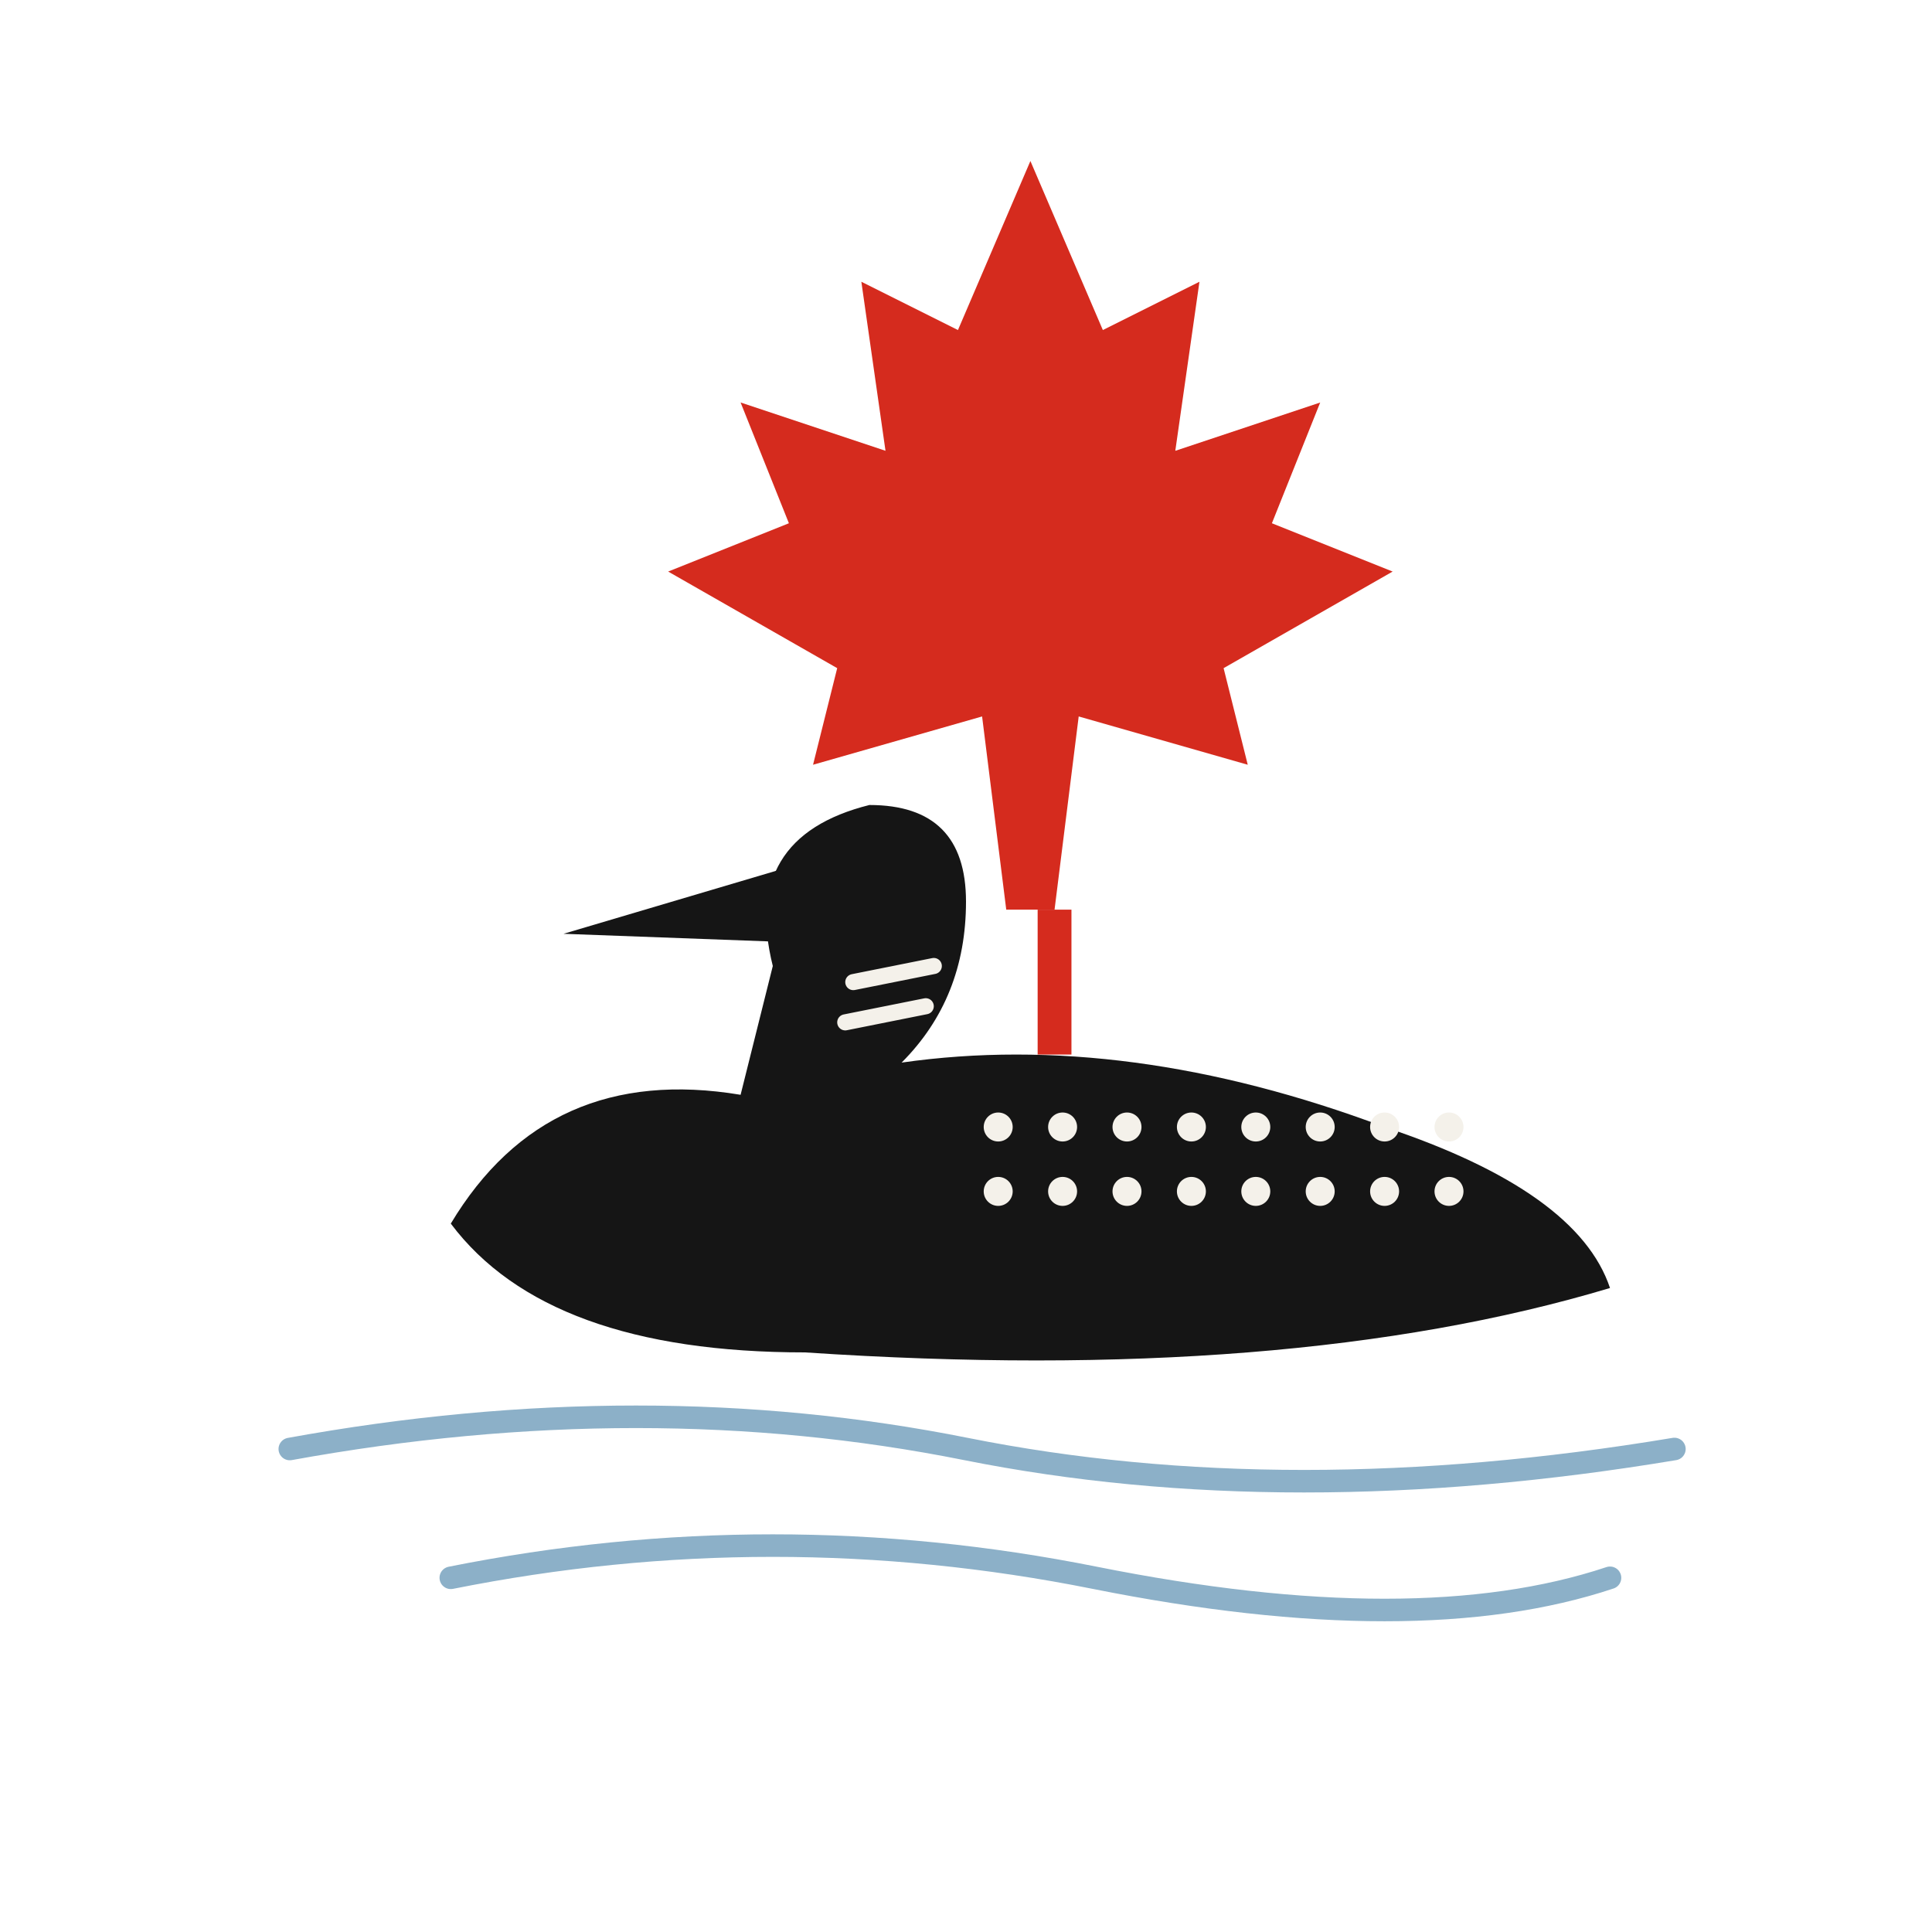
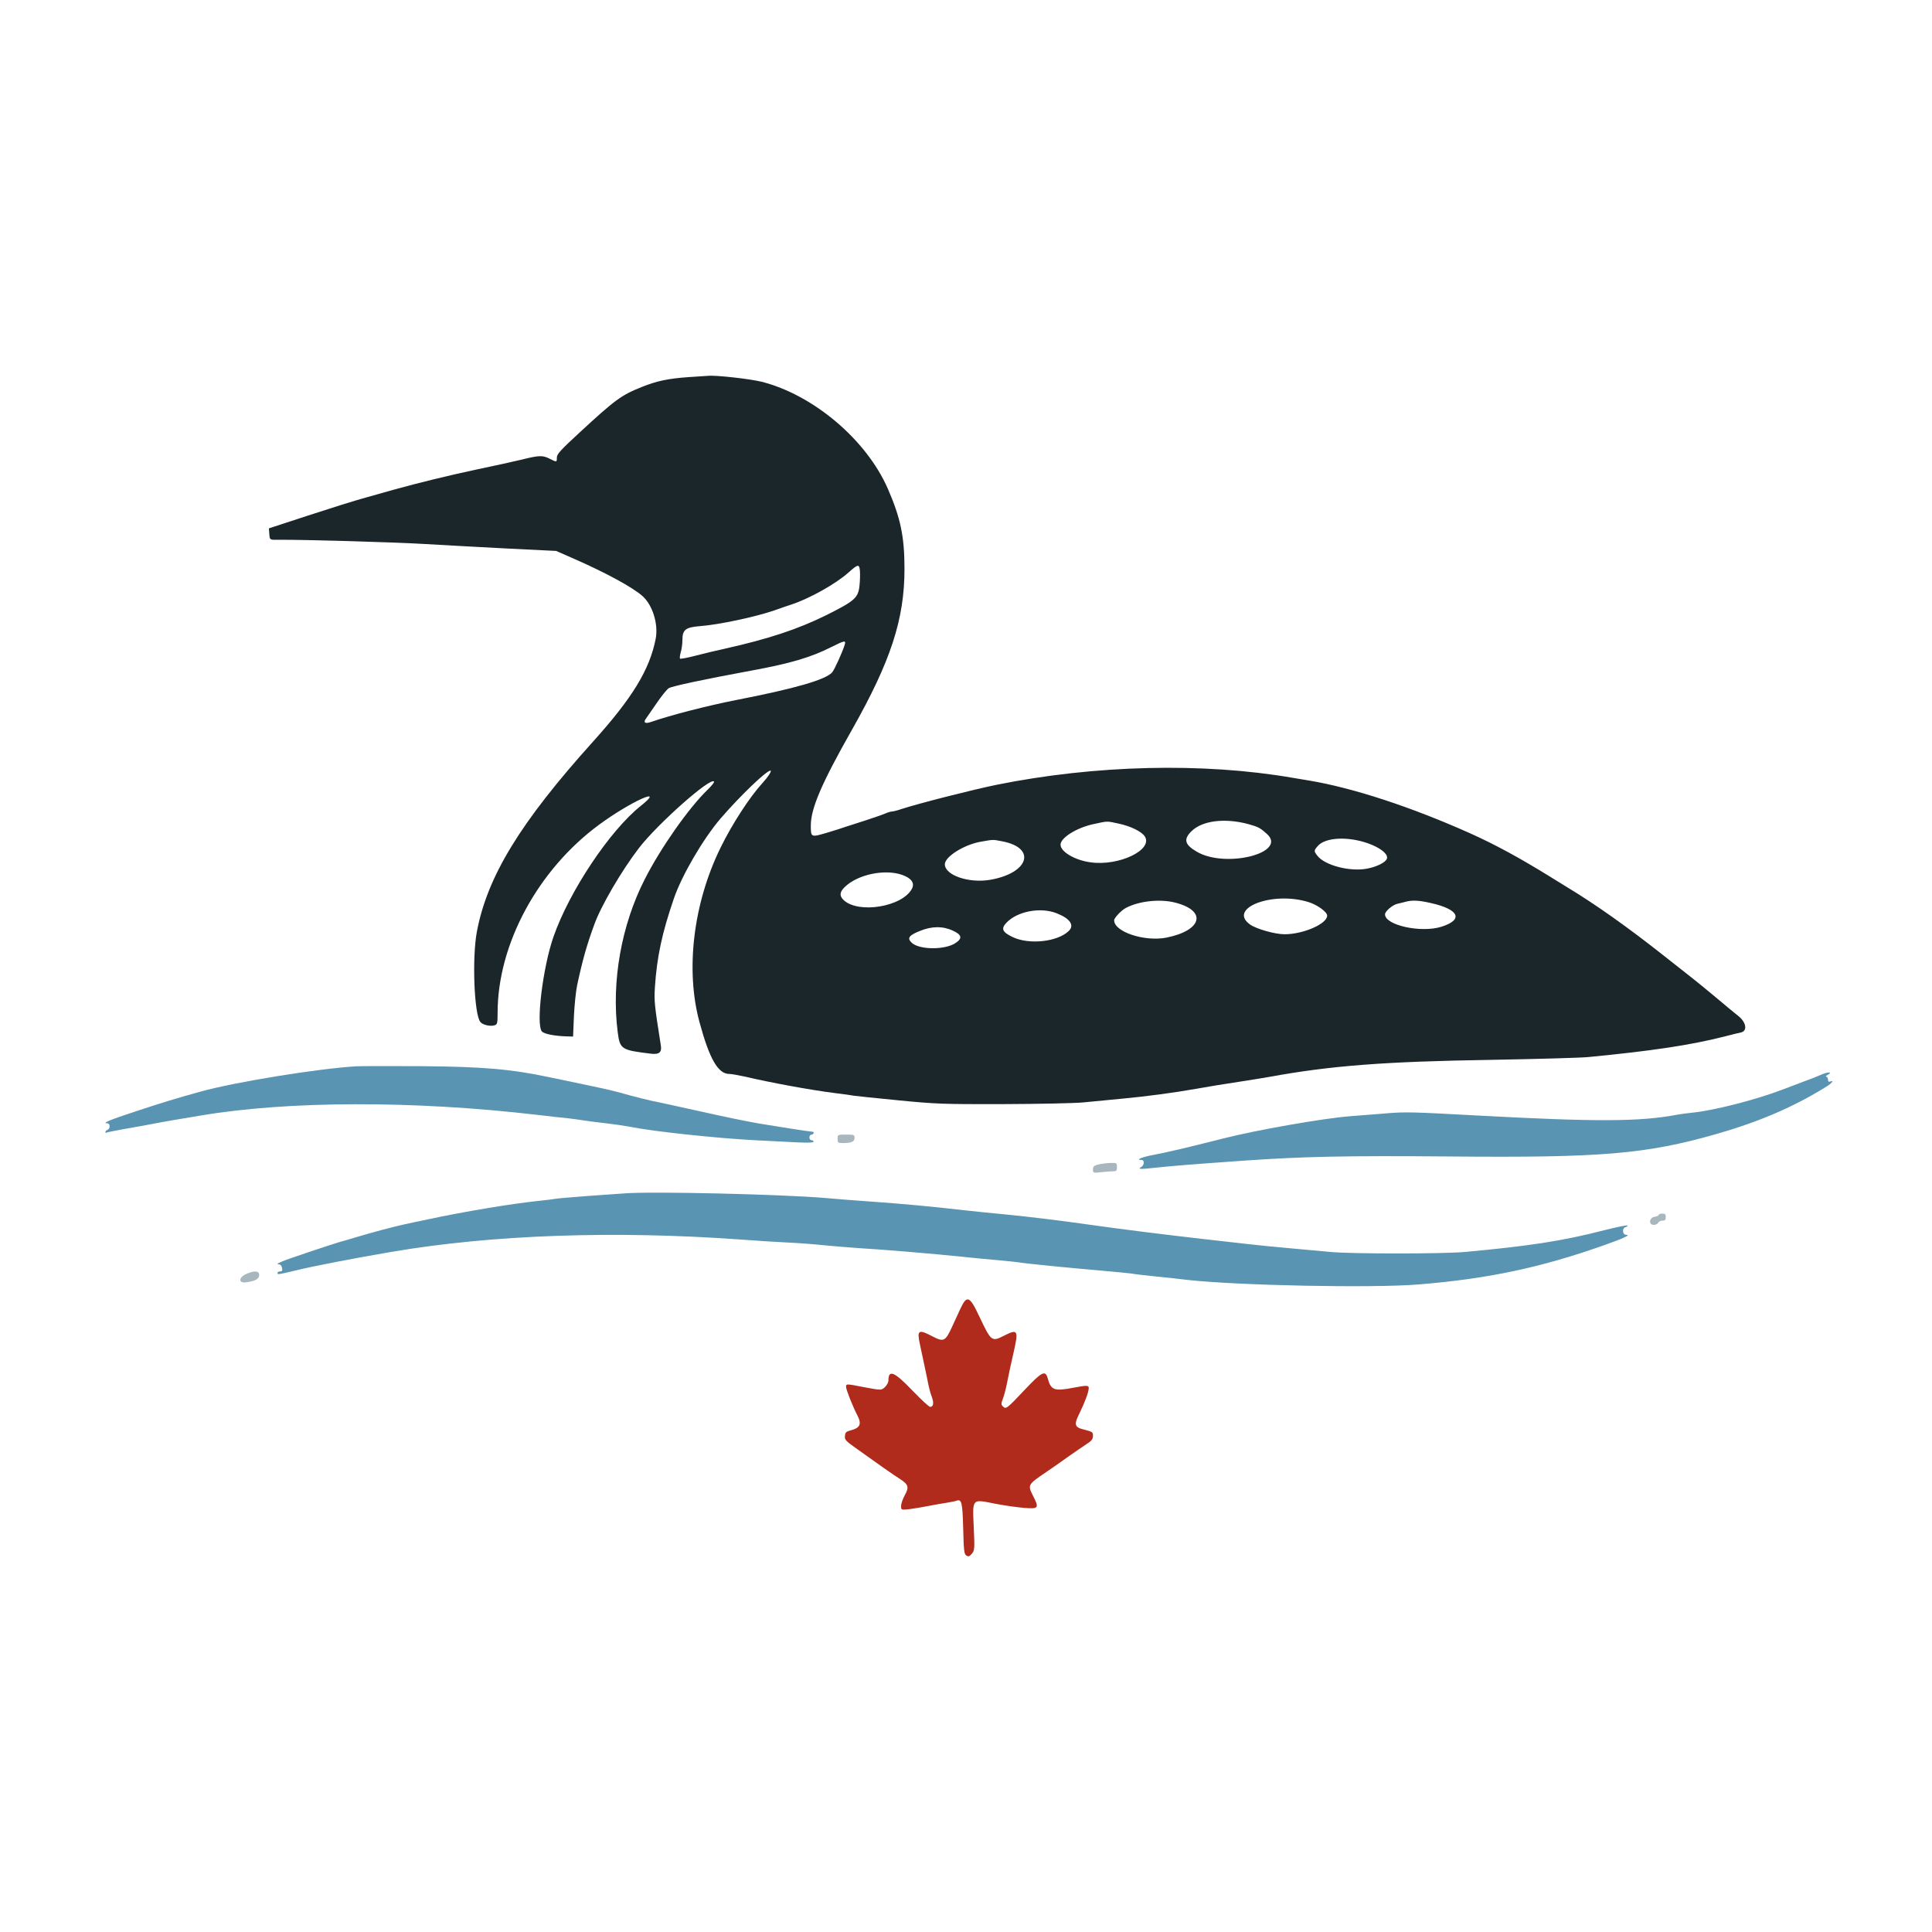
- <svg xmlns="http://www.w3.org/2000/svg" viewBox="0 0 120 120">
-   <path d="M64.0 10.0 L68.5 20.5 L74.5 17.5 L73.0 28.0 L82.0 25.0 L79.0 32.5 L86.5 35.5 L76.0 41.5 L77.5 47.5 L67.0 44.5 L65.5 56.5 L62.5 56.5 L61.0 44.5 L50.5 47.5 L52.0 41.5 L41.5 35.5 L49.0 32.5 L46.0 25.0 L55.0 28.0 L53.5 17.5 L59.5 20.5 Z" fill="#D52B1E" />
-   <path d="M65.5 56.5 V65.5" stroke="#D52B1E" stroke-width="2.1" />
-   <path d="M28 76 Q34 66 46 68 L48 60 Q46 52 54 50 Q60 50 60 56 Q60 62 56 66 Q70 64 86 70 Q98 74 100 80 Q80 86 50 84 Q34 84 28 76 Z" fill="#151515" />
-   <path d="M48.5 54 L35 58 L48.5 58.5 Z" fill="#151515" />
-   <circle cx="62" cy="70" r=".9" fill="#F4F1EA" />
-   <circle cx="62" cy="74" r=".9" fill="#F4F1EA" />
-   <circle cx="66" cy="70" r=".9" fill="#F4F1EA" />
-   <circle cx="66" cy="74" r=".9" fill="#F4F1EA" />
-   <circle cx="70" cy="70" r=".9" fill="#F4F1EA" />
-   <circle cx="70" cy="74" r=".9" fill="#F4F1EA" />
-   <circle cx="74" cy="70" r=".9" fill="#F4F1EA" />
-   <circle cx="74" cy="74" r=".9" fill="#F4F1EA" />
-   <circle cx="78" cy="70" r=".9" fill="#F4F1EA" />
-   <circle cx="78" cy="74" r=".9" fill="#F4F1EA" />
-   <circle cx="82" cy="70" r=".9" fill="#F4F1EA" />
-   <circle cx="82" cy="74" r=".9" fill="#F4F1EA" />
-   <circle cx="86" cy="70" r=".9" fill="#F4F1EA" />
-   <circle cx="86" cy="74" r=".9" fill="#F4F1EA" />
-   <circle cx="90" cy="70" r=".9" fill="#F4F1EA" />
-   <circle cx="90" cy="74" r=".9" fill="#F4F1EA" />
-   <path d="M53 61 L58 60 M52.5 63.5 L57.5 62.5" stroke="#F4F1EA" stroke-width="1" fill="none" stroke-linecap="round" opacity="1" />
-   <path d="M18 90 Q40 86 60 90 T104 90 M28 98 Q48 94 68 98 T100 98" stroke="#5B8FB0" stroke-width="1.4" fill="none" stroke-linecap="round" opacity="0.7" />
+ <svg xmlns="http://www.w3.org/2000/svg" viewBox="46.3 -148.2 1369.4 1369.4">
+   <g transform="translate(0,960) scale(0.1,-0.1)" fill="#1A262A">
+     <path d="M5343 8409 c-142 -10 -225 -27 -331 -70 -144 -57 -189 -90 -439 -321 -138 -127 -163 -155 -163 -179 0 -34 0 -34 -50 -9 -51 26 -76 25 -196 -5 -55 -13 -198 -45 -319 -70 -198 -42 -411 -94 -595 -145 -36 -10 -123 -35 -195 -55 -71 -19 -255 -77 -408 -127 l-278 -91 3 -41 c3 -41 3 -41 63 -40 164 2 828 -17 1040 -30 132 -8 395 -22 585 -32 l345 -17 132 -58 c225 -99 408 -199 479 -261 72 -63 114 -198 95 -301 -42 -219 -163 -419 -445 -732 -516 -573 -749 -955 -823 -1347 -35 -187 -19 -589 25 -640 17 -21 71 -33 101 -23 19 6 21 14 21 88 0 486 285 1014 720 1334 223 164 479 279 295 133 -220 -175 -507 -606 -619 -928 -76 -218 -125 -623 -82 -671 16 -18 92 -33 181 -35 l40 -1 6 145 c4 80 14 179 23 220 39 181 68 283 121 428 47 132 194 383 316 542 131 171 511 508 533 472 3 -5 -18 -31 -46 -58 -134 -130 -331 -410 -445 -634 -166 -325 -237 -726 -192 -1081 16 -125 24 -130 239 -156 56 -6 75 11 67 59 -46 291 -48 316 -42 413 14 213 50 383 135 630 56 163 206 420 330 565 137 159 325 340 354 340 12 0 -16 -44 -58 -90 -90 -98 -215 -291 -295 -455 -194 -394 -251 -867 -150 -1238 71 -262 132 -367 211 -367 16 0 66 -9 111 -19 183 -43 460 -94 632 -116 66 -8 131 -17 145 -20 14 -2 153 -17 310 -32 266 -26 316 -28 740 -27 255 1 505 6 570 12 63 6 189 18 280 27 164 15 367 42 530 71 97 17 142 25 325 53 72 11 157 25 190 31 435 79 812 108 1580 120 319 6 625 14 680 20 445 43 720 84 960 145 50 13 102 26 118 29 47 11 38 71 -18 116 -24 19 -98 80 -163 135 -66 55 -137 113 -159 130 -21 16 -112 89 -203 160 -259 205 -491 369 -690 489 -25 15 -76 47 -115 71 -218 135 -396 232 -575 312 -419 187 -826 320 -1135 372 -33 6 -87 15 -120 20 -637 110 -1402 91 -2100 -50 -170 -35 -540 -129 -668 -170 -31 -11 -64 -19 -72 -19 -8 0 -29 -6 -47 -14 -18 -8 -82 -30 -143 -50 -60 -19 -123 -39 -140 -45 -16 -6 -75 -25 -129 -41 -115 -34 -116 -34 -116 50 0 122 76 299 292 680 275 486 372 783 372 1140 0 229 -28 362 -119 570 -152 346 -527 663 -893 756 -80 20 -325 48 -382 42 -8 0 -70 -5 -137 -9z m1212 -1479 c-9 -86 -34 -108 -239 -210 -196 -97 -407 -167 -711 -235 -66 -14 -164 -38 -218 -52 -54 -14 -101 -23 -104 -19 -3 3 -1 23 5 45 7 21 12 61 12 88 0 71 22 89 125 97 133 10 391 65 525 111 41 15 95 33 119 41 130 42 317 147 407 227 68 61 78 63 82 13 2 -23 1 -70 -3 -106z m-105 -419 c-16 -51 -72 -176 -89 -195 -46 -52 -264 -115 -681 -196 -203 -40 -460 -106 -602 -155 -42 -15 -58 -5 -36 24 7 10 41 59 76 110 34 50 72 97 85 105 21 14 250 63 592 126 271 50 414 92 559 165 98 49 106 50 96 16z m2864 -1271 c70 -20 81 -26 129 -69 148 -134 -292 -246 -497 -126 -86 50 -96 88 -38 145 76 76 238 96 406 50z m-925 5 c86 -18 165 -56 188 -91 62 -95 -183 -213 -385 -184 -111 15 -212 75 -212 125 0 49 116 121 235 146 101 22 91 22 174 4z m1702 -121 c122 -27 218 -89 202 -129 -9 -26 -74 -58 -141 -70 -120 -23 -298 23 -351 91 -26 33 -26 37 2 69 43 51 162 67 288 39z m-2526 -5 c247 -46 192 -225 -83 -273 -151 -26 -322 32 -322 110 0 54 138 140 255 160 92 16 83 16 150 3z m-711 -237 c68 -23 94 -58 73 -99 -67 -128 -378 -180 -484 -81 -32 30 -29 59 10 95 91 87 279 126 401 85z m2884 -194 c62 -19 132 -70 132 -96 0 -58 -169 -132 -302 -132 -68 0 -198 37 -243 68 -165 115 156 240 413 160z m-944 -4 c226 -58 190 -197 -64 -248 -155 -30 -370 41 -370 123 0 17 51 71 84 88 93 49 243 65 350 37z m1812 -3 c200 -45 232 -118 73 -168 -145 -45 -399 11 -399 88 0 22 53 67 88 75 15 3 41 10 57 14 48 13 94 11 181 -9z m-2654 -72 c97 -38 129 -86 85 -127 -80 -76 -279 -97 -394 -43 -76 36 -87 60 -46 103 77 81 240 112 355 67z m-734 -124 c61 -28 68 -53 21 -85 -72 -52 -259 -52 -314 0 -34 32 -20 52 57 83 85 35 164 36 236 2z" />
+   </g>
+   <g transform="translate(0,960) scale(0.1,-0.1)" fill="#5994B2">
+     <path d="M2985 3524 c-281 -18 -853 -111 -1100 -179 -175 -49 -263 -75 -453 -138 -193 -63 -250 -87 -208 -87 21 0 21 -39 1 -46 -8 -4 -15 -10 -15 -16 0 -5 4 -7 8 -4 5 3 62 14 128 26 65 11 151 27 189 34 39 8 113 21 165 30 52 9 136 23 185 31 621 105 1511 107 2385 5 91 -11 192 -22 225 -25 33 -4 85 -11 115 -16 30 -5 98 -13 150 -19 52 -6 127 -17 165 -24 166 -34 621 -82 890 -96 99 -5 233 -12 298 -15 77 -4 117 -2 117 5 0 5 -7 10 -15 10 -8 0 -15 9 -15 20 0 11 7 20 15 20 15 0 22 20 8 20 -22 1 -283 42 -383 59 -119 22 -210 40 -415 86 -166 37 -292 64 -345 75 -25 5 -97 23 -160 40 -114 32 -139 38 -335 79 -55 11 -154 32 -220 46 -282 60 -475 76 -915 80 -223 1 -432 1 -465 -1z" />
+     <path d="M13370 3464 c-19 -9 -75 -31 -125 -49 -49 -19 -115 -43 -145 -55 -187 -72 -490 -150 -645 -165 -33 -3 -82 -10 -110 -15 -259 -49 -574 -50 -1405 -5 -463 25 -512 27 -645 16 -71 -6 -191 -15 -265 -21 -192 -15 -663 -98 -895 -157 -260 -66 -400 -99 -507 -119 -77 -15 -118 -34 -73 -34 21 0 19 -37 -2 -49 -31 -17 -10 -18 107 -5 115 12 220 21 615 49 428 30 729 36 1455 30 1087 -10 1400 16 1905 161 302 87 541 190 772 333 41 25 59 49 28 37 -10 -4 -15 1 -15 14 0 11 -6 20 -12 20 -7 1 -2 7 12 15 36 21 -3 20 -50 -1z" />
+     <path d="M4885 2623 c-22 -1 -137 -10 -255 -18 -118 -9 -222 -18 -230 -20 -8 -2 -62 -9 -120 -15 -186 -19 -529 -76 -785 -131 -55 -11 -127 -27 -160 -34 -80 -17 -229 -57 -340 -90 -49 -15 -103 -31 -120 -35 -16 -4 -120 -38 -230 -75 -189 -63 -241 -85 -203 -85 9 0 18 -11 20 -25 4 -19 1 -25 -13 -25 -11 0 -19 -4 -19 -10 0 -14 1 -13 120 15 124 31 430 90 690 134 708 121 1579 152 2475 87 110 -8 259 -18 330 -21 72 -3 191 -12 265 -20 74 -7 185 -16 245 -20 144 -8 542 -41 720 -60 77 -8 194 -20 260 -25 66 -6 131 -13 145 -15 39 -8 395 -43 599 -60 101 -9 193 -18 205 -20 12 -3 86 -12 166 -20 80 -8 183 -19 230 -25 360 -40 1312 -59 1640 -32 490 40 863 119 1310 277 145 51 195 75 158 75 -25 0 -29 47 -4 54 11 3 17 8 14 12 -4 3 -78 -12 -165 -34 -294 -76 -531 -112 -988 -154 -159 -14 -798 -14 -950 0 -66 6 -199 18 -295 27 -96 8 -231 22 -300 30 -69 8 -208 24 -310 35 -271 31 -585 70 -795 100 -203 29 -438 58 -615 75 -85 8 -213 21 -285 29 -223 26 -442 46 -655 61 -113 8 -257 19 -320 25 -313 27 -1242 49 -1435 33z" />
+   </g>
+   <g transform="translate(0,960) scale(0.1,-0.1)" fill="#A8B7BE">
+     <path d="M6400 3010 c0 -28 2 -30 38 -30 61 0 82 10 82 36 0 23 -3 24 -60 24 -60 0 -60 0 -60 -30z" />
+     <path d="M8248 2828 c-31 -8 -38 -14 -38 -35 0 -26 1 -26 61 -19 34 3 73 6 85 6 20 0 24 5 24 30 0 29 -1 30 -47 29 -27 -1 -65 -6 -85 -11z" />
+     <path d="M12220 2471 c0 -5 -12 -11 -27 -13 -40 -4 -48 -58 -8 -58 14 0 28 7 31 15 4 8 17 15 30 15 19 0 24 5 24 25 0 20 -5 25 -25 25 -14 0 -25 -4 -25 -9z" />
+     <path d="M2208 2052 c-55 -25 -56 -67 0 -59 66 9 92 24 92 52 0 30 -33 33 -92 7z" />
+   </g>
+   <g transform="translate(0,960) scale(0.1,-0.1)" fill="#B02B1B">
+     <path d="M7269 1803 c-17 -37 -44 -95 -59 -128 -46 -100 -59 -106 -134 -67 -105 55 -115 48 -92 -58 36 -167 55 -258 61 -290 4 -19 13 -54 22 -77 17 -45 12 -73 -11 -73 -8 0 -63 51 -123 113 -131 137 -173 155 -173 73 0 -12 -11 -33 -25 -46 -25 -23 -25 -23 -139 -2 -138 27 -136 27 -136 3 0 -19 48 -140 81 -203 31 -61 18 -88 -51 -105 -29 -8 -36 -14 -38 -39 -3 -26 5 -35 74 -84 157 -113 270 -192 316 -221 60 -39 66 -58 34 -115 -14 -26 -26 -60 -26 -76 0 -29 0 -29 58 -23 31 4 91 14 132 22 41 8 100 19 130 23 30 5 62 11 70 14 39 15 45 -6 50 -195 4 -162 7 -183 23 -193 15 -9 22 -6 39 14 19 23 20 33 13 185 -9 209 -16 202 150 169 66 -13 159 -26 208 -30 102 -8 107 -2 62 86 -39 77 -38 79 95 169 41 28 113 78 160 112 47 33 104 72 127 87 33 21 42 33 43 55 0 29 -1 30 -67 47 -64 16 -69 35 -28 116 38 78 65 150 65 177 0 21 -13 21 -113 2 -131 -25 -155 -16 -177 65 -17 63 -40 52 -165 -80 -126 -134 -132 -138 -153 -117 -14 14 -14 20 1 59 9 24 23 79 31 123 8 44 27 129 41 190 39 170 34 180 -65 130 -88 -45 -91 -43 -177 139 -68 144 -87 151 -134 49z" />
+   </g>
+   <g transform="translate(0,960) scale(0.1,-0.1)" fill="#535D60" />
</svg>
